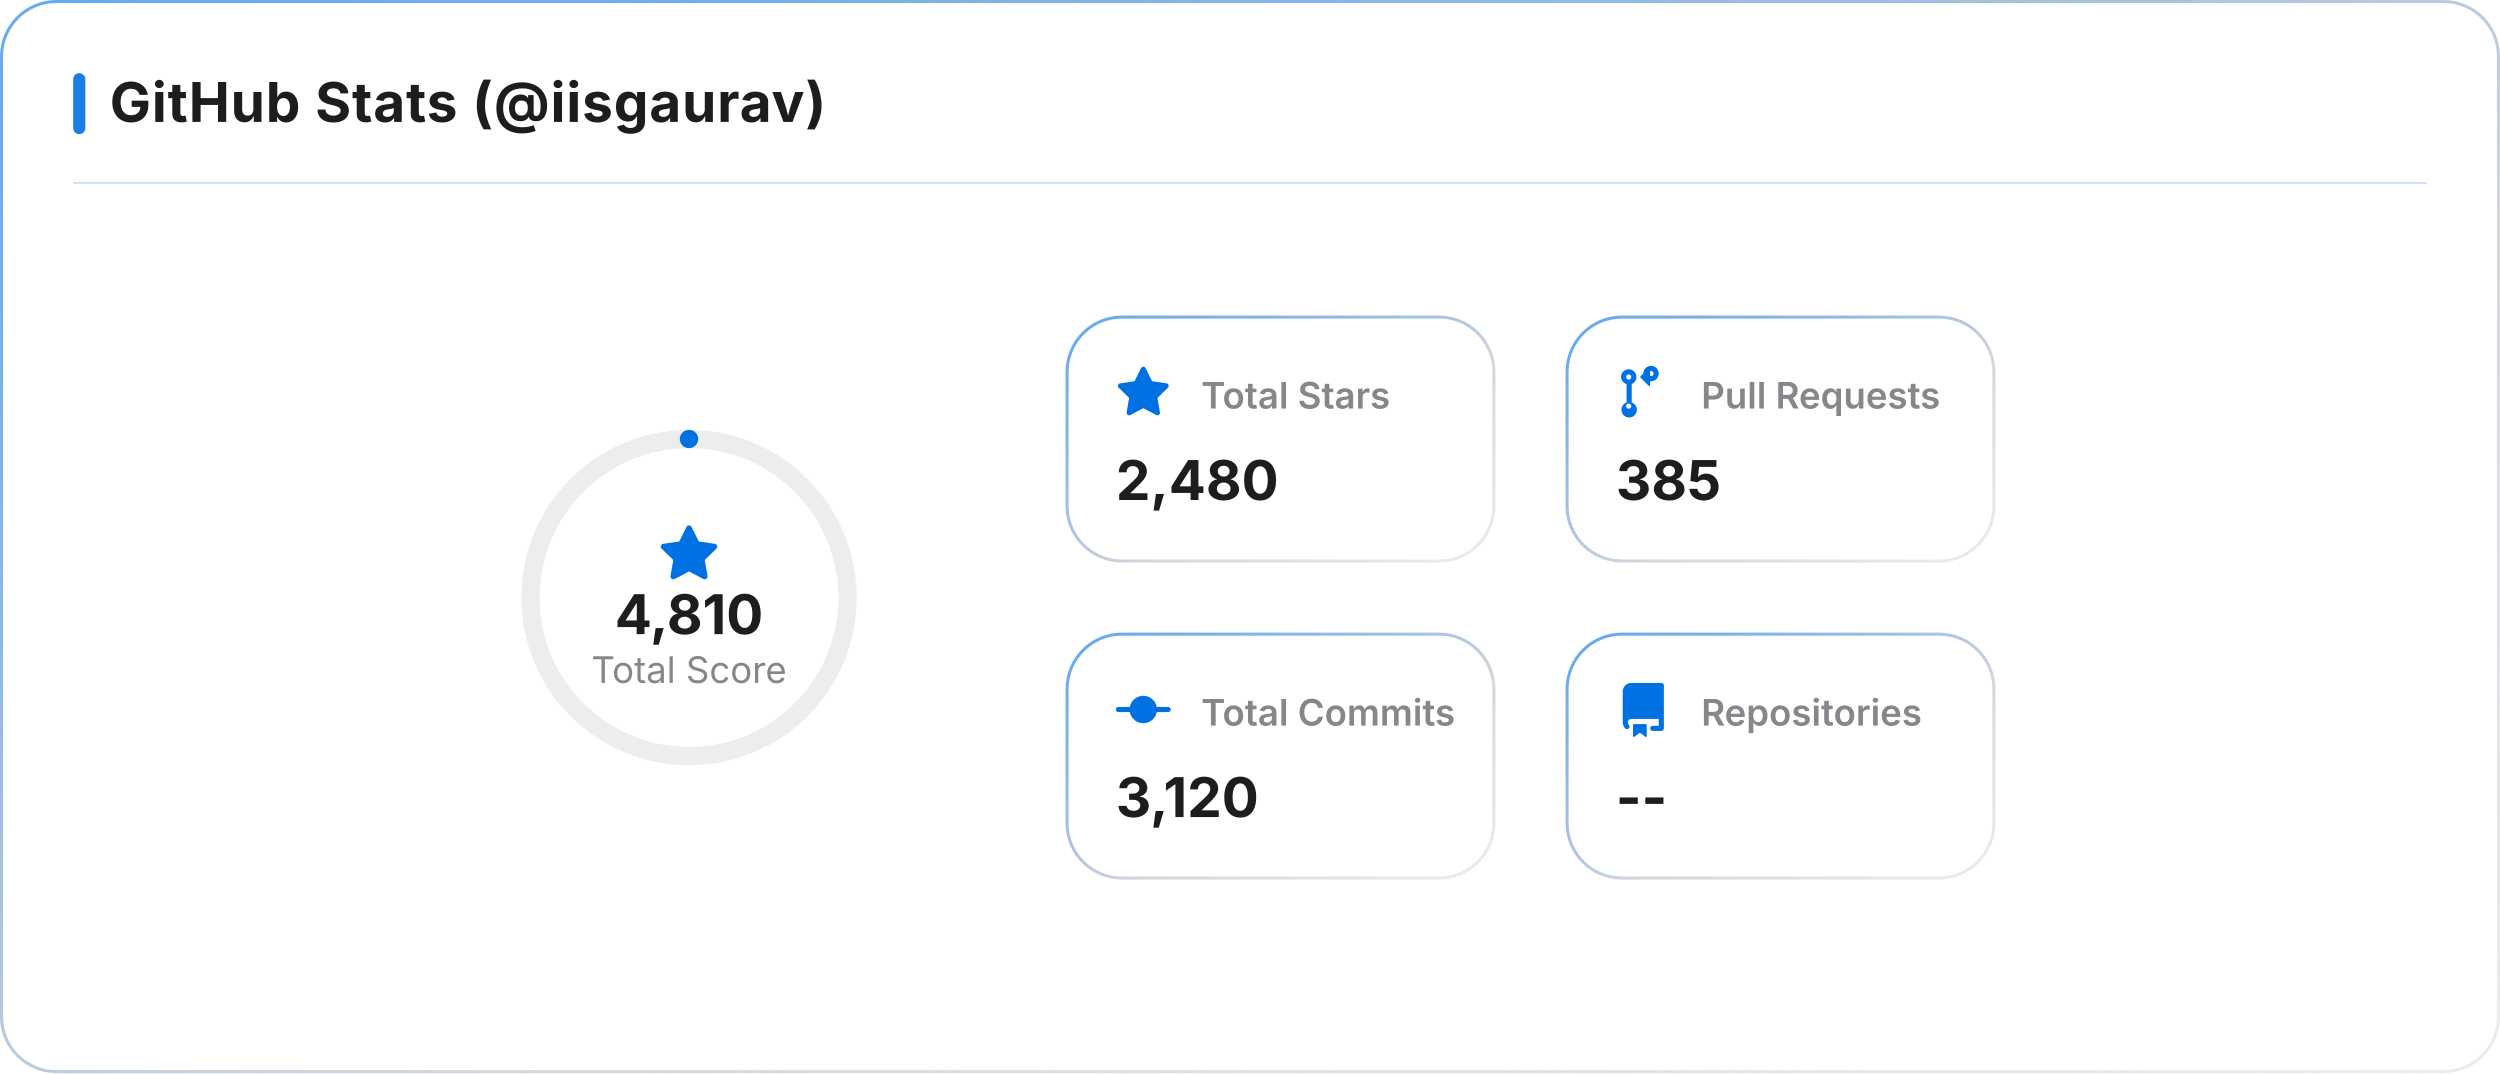
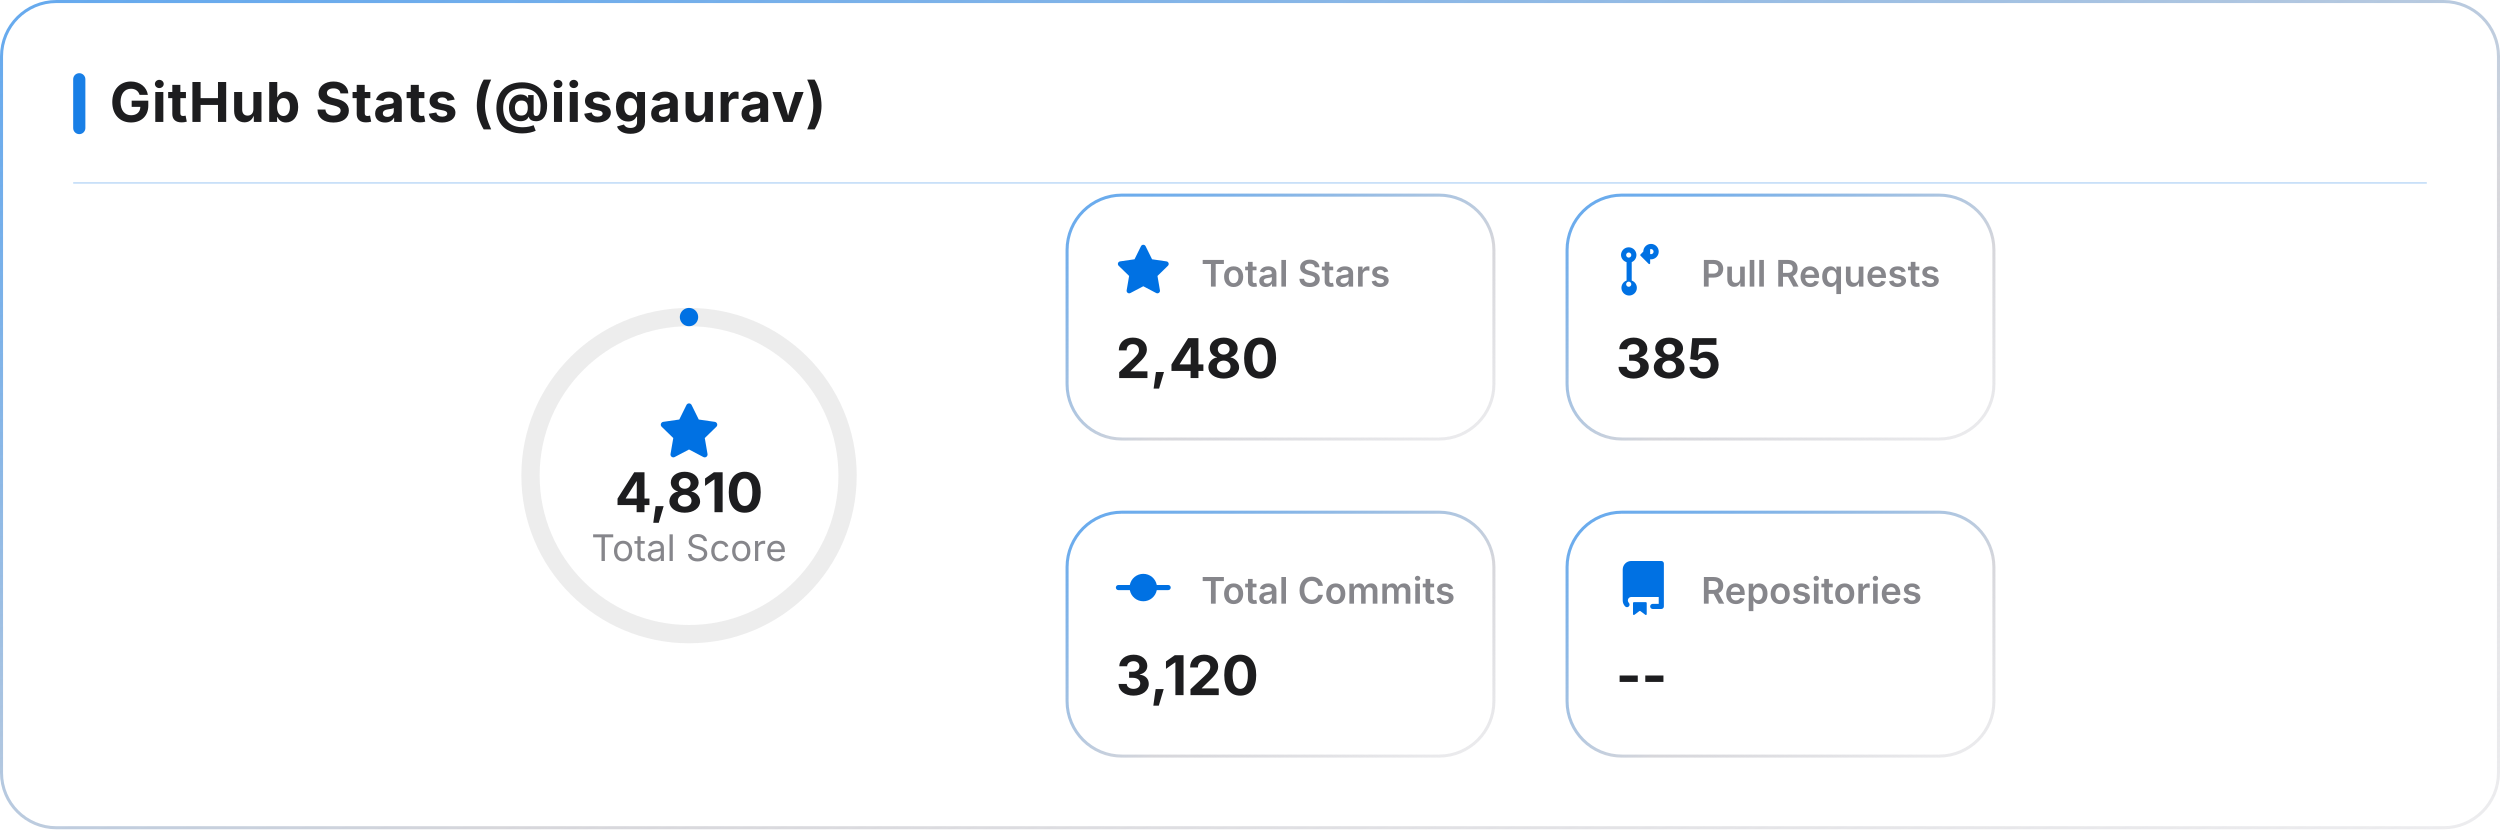
- <svg xmlns="http://www.w3.org/2000/svg" width="820" height="352" viewBox="0 0 820 352" role="img">
+ <svg xmlns="http://www.w3.org/2000/svg" width="820" height="272" viewBox="0 0 820 272" role="img">
  <defs>
    <linearGradient id="pf-progress-grad" x1="0%" y1="0%" x2="100%" y2="0%">
      <stop offset="0%" stop-color="#0071E3" stop-opacity="0.75" />
      <stop offset="70%" stop-color="#0071E3" />
      <stop offset="100%" stop-color="#AF52DE" stop-opacity="0.9" />
    </linearGradient>
    <linearGradient id="pf-card-border" x1="0%" y1="0%" x2="100%" y2="100%">
      <stop offset="0%" stop-color="#0071E3" stop-opacity="0.6" />
      <stop offset="60%" stop-color="#D2D2D7" stop-opacity="0.9" />
      <stop offset="100%" stop-color="#D2D2D7" stop-opacity="0.4" />
    </linearGradient>
    <linearGradient id="pf-card-bg" x1="0%" y1="0%" x2="0%" y2="100%">
      <stop offset="0%" stop-color="#FFFFFF" stop-opacity="0.95" />
      <stop offset="100%" stop-color="#FFFFFF" stop-opacity="0.8" />
    </linearGradient>
    <linearGradient id="pf-card-gradient" x1="0%" y1="0%" x2="100%" y2="0%">
      <stop offset="0%" stop-color="#3b0918" />
      <stop offset="50%" stop-color="#1e1333" />
      <stop offset="100%" stop-color="#091629" />
    </linearGradient>
    <linearGradient id="pf-track-bg" x1="0%" y1="0%" x2="100%" y2="0%">
      <stop offset="0%" stop-color="#86868B" stop-opacity="0.15" />
      <stop offset="100%" stop-color="#86868B" stop-opacity="0.08" />
    </linearGradient>
    <linearGradient id="pf-badge-0" x1="0%" y1="0%" x2="100%" y2="100%">
      <stop offset="0%" stop-color="#3B82F6" stop-opacity="0.25" />
      <stop offset="100%" stop-color="#3B82F6" stop-opacity="0.1" />
    </linearGradient>
    <linearGradient id="pf-badge-1" x1="0%" y1="0%" x2="100%" y2="100%">
      <stop offset="0%" stop-color="#10B981" stop-opacity="0.25" />
      <stop offset="100%" stop-color="#10B981" stop-opacity="0.1" />
    </linearGradient>
    <linearGradient id="pf-badge-2" x1="0%" y1="0%" x2="100%" y2="100%">
      <stop offset="0%" stop-color="#8B5CF6" stop-opacity="0.25" />
      <stop offset="100%" stop-color="#8B5CF6" stop-opacity="0.1" />
    </linearGradient>
    <linearGradient id="pf-badge-3" x1="0%" y1="0%" x2="100%" y2="100%">
      <stop offset="0%" stop-color="#F59E0B" stop-opacity="0.25" />
      <stop offset="100%" stop-color="#F59E0B" stop-opacity="0.1" />
    </linearGradient>
    <linearGradient id="pf-badge-4" x1="0%" y1="0%" x2="100%" y2="100%">
      <stop offset="0%" stop-color="#EF4444" stop-opacity="0.25" />
      <stop offset="100%" stop-color="#EF4444" stop-opacity="0.1" />
    </linearGradient>
    <linearGradient id="pf-badge-5" x1="0%" y1="0%" x2="100%" y2="100%">
      <stop offset="0%" stop-color="#06B6D4" stop-opacity="0.25" />
      <stop offset="100%" stop-color="#06B6D4" stop-opacity="0.1" />
    </linearGradient>
    <linearGradient id="pf-badge-6" x1="0%" y1="0%" x2="100%" y2="100%">
      <stop offset="0%" stop-color="#EC4899" stop-opacity="0.25" />
      <stop offset="100%" stop-color="#EC4899" stop-opacity="0.1" />
    </linearGradient>
    <linearGradient id="pf-badge-7" x1="0%" y1="0%" x2="100%" y2="100%">
      <stop offset="0%" stop-color="#84CC16" stop-opacity="0.25" />
      <stop offset="100%" stop-color="#84CC16" stop-opacity="0.1" />
    </linearGradient>
  </defs>
-   <svg x="0" y="0" width="820" height="352" viewBox="0 0 820 352" fill="none" role="group">
-     <rect x="0.5" y="0.5" width="819" height="351" fill="url(#pf-card-bg)" stroke="url(#pf-card-border)" stroke-width="1" rx="18" />
+   <svg x="0" y="0" width="820" height="272" viewBox="0 0 820 272" fill="none" role="group">
+     <rect x="0.5" y="0.5" width="819" height="271" fill="url(#pf-card-bg)" stroke="url(#pf-card-border)" stroke-width="1" rx="18" />
    <rect x="24" y="24" width="4" height="20" rx="2" fill="#0071E3" opacity="0.9" />
    <text x="36" y="40" font-family="-apple-system, BlinkMacSystemFont, 'SF Pro Text', sans-serif" font-size="18" font-weight="700" fill="#1D1D1F" letter-spacing="0.3">GitHub Stats (@iisgaurav)</text>
    <line x1="24" y1="60" x2="796" y2="60" stroke="#0071E3" stroke-width="0.5" stroke-opacity="0.25" />
    <g>
-       <circle cx="226.0" cy="196.0" r="52.0" fill="none" stroke="#86868B" stroke-width="6" stroke-opacity="0.15" />
-       <circle cx="226.0" cy="196.0" r="52.0" fill="none" stroke="#0071E3" stroke-width="6" stroke-dasharray="326.725" stroke-dashoffset="326.725" transform="rotate(-90 226.0 196.0)" stroke-linecap="round">
+       <circle cx="226.0" cy="156.0" r="52.0" fill="none" stroke="#86868B" stroke-width="6" stroke-opacity="0.15" />
+       <circle cx="226.0" cy="156.0" r="52.0" fill="none" stroke="#0071E3" stroke-width="6" stroke-dasharray="326.725" stroke-dashoffset="326.725" transform="rotate(-90 226.0 156.0)" stroke-linecap="round">
        <animate attributeName="stroke-dashoffset" from="326.725" to="0.0" dur="1s" fill="freeze" calcMode="spline" keySplines="0.4 0 0.2 1" />
      </circle>
-       <svg x="216.0" y="172.0" width="20" height="20" viewBox="0 0 16 16" fill="#0071E3">
+       <svg x="216.0" y="132.0" width="20" height="20" viewBox="0 0 16 16" fill="#0071E3">
        <path d="M8 .25a.75.75 0 01.673.418l1.882 3.815 4.21.612a.75.75 0 01.416 1.279l-3.046 2.97.719 4.192a.75.75 0 01-1.088.791L8 12.347l-3.766 1.98a.75.75 0 01-1.088-.79l.72-4.194L.818 6.374a.75.75 0 01.416-1.28l4.21-.611L7.327.668A.75.75 0 018 .25z" />
      </svg>
-       <text x="226.0" y="208.0" font-family="-apple-system, BlinkMacSystemFont, 'SF Pro Text', sans-serif" font-size="18" font-weight="700" fill="#1D1D1F" text-anchor="middle">4,810</text>
-       <text x="226.0" y="224.0" font-family="-apple-system, BlinkMacSystemFont, 'SF Pro Text', sans-serif" font-size="12" fill="#86868B" text-anchor="middle">Total Score</text>
+       <text x="226.0" y="168.0" font-family="-apple-system, BlinkMacSystemFont, 'SF Pro Text', sans-serif" font-size="18" font-weight="700" fill="#1D1D1F" text-anchor="middle">4,810</text>
+       <text x="226.0" y="184.0" font-family="-apple-system, BlinkMacSystemFont, 'SF Pro Text', sans-serif" font-size="12" fill="#86868B" text-anchor="middle">Total Score</text>
    </g>
    <g>
-       <rect x="350" y="104" width="140" height="80" fill="url(#pf-card-bg)" stroke="url(#pf-card-border)" stroke-width="1" rx="18" />
-       <svg x="366" y="120" width="18" height="18" viewBox="0 0 16 16" fill="#0071E3">
+       <rect x="350" y="64" width="140" height="80" fill="url(#pf-card-bg)" stroke="url(#pf-card-border)" stroke-width="1" rx="18" />
+       <svg x="366" y="80" width="18" height="18" viewBox="0 0 16 16" fill="#0071E3">
        <path d="M8 .25a.75.75 0 01.673.418l1.882 3.815 4.21.612a.75.75 0 01.416 1.279l-3.046 2.97.719 4.192a.75.75 0 01-1.088.791L8 12.347l-3.766 1.98a.75.75 0 01-1.088-.79l.72-4.194L.818 6.374a.75.75 0 01.416-1.28l4.21-.611L7.327.668A.75.75 0 018 .25z" />
      </svg>
-       <text x="394" y="134" font-family="-apple-system, BlinkMacSystemFont, 'SF Pro Text', sans-serif" font-size="12" fill="#86868B" font-weight="600">Total Stars</text>
-       <text x="366" y="164" font-family="-apple-system, BlinkMacSystemFont, 'SF Pro Text', sans-serif" font-size="18" font-weight="700" fill="#1D1D1F">2,480</text>
+       <text x="394" y="94" font-family="-apple-system, BlinkMacSystemFont, 'SF Pro Text', sans-serif" font-size="12" fill="#86868B" font-weight="600">Total Stars</text>
+       <text x="366" y="124" font-family="-apple-system, BlinkMacSystemFont, 'SF Pro Text', sans-serif" font-size="18" font-weight="700" fill="#1D1D1F">2,480</text>
    </g>
    <g>
-       <rect x="514" y="104" width="140" height="80" fill="url(#pf-card-bg)" stroke="url(#pf-card-border)" stroke-width="1" rx="18" />
-       <svg x="530" y="120" width="18" height="18" viewBox="0 0 16 16" fill="#0071E3">
+       <rect x="514" y="64" width="140" height="80" fill="url(#pf-card-bg)" stroke="url(#pf-card-border)" stroke-width="1" rx="18" />
+       <svg x="530" y="80" width="18" height="18" viewBox="0 0 16 16" fill="#0071E3">
        <path d="M7.177 3.073L9.573.677A.25.25 0 0110 .854v4.792a.25.25 0 01-.427.177L7.177 3.427a.25.25 0 010-.354zM3.75 2.5a.75.75 0 100 1.5.75.75 0 000-1.5zm-2.25.75a2.25 2.25 0 113.125 2.066v5.368a2.25 2.25 0 11-1.5 0V5.316A2.25 2.25 0 011.5 3.25zm2.25 9.25a.75.75 0 100-1.5.75.75 0 000 1.5zm6.5-12.5a2.25 2.25 0 110 4.5 2.25 2.25 0 010-4.5zm0 1.5a.75.75 0 100 1.5.75.75 0 000-1.5z" />
      </svg>
-       <text x="558" y="134" font-family="-apple-system, BlinkMacSystemFont, 'SF Pro Text', sans-serif" font-size="12" fill="#86868B" font-weight="600">Pull Requests</text>
-       <text x="530" y="164" font-family="-apple-system, BlinkMacSystemFont, 'SF Pro Text', sans-serif" font-size="18" font-weight="700" fill="#1D1D1F">385</text>
+       <text x="558" y="94" font-family="-apple-system, BlinkMacSystemFont, 'SF Pro Text', sans-serif" font-size="12" fill="#86868B" font-weight="600">Pull Requests</text>
+       <text x="530" y="124" font-family="-apple-system, BlinkMacSystemFont, 'SF Pro Text', sans-serif" font-size="18" font-weight="700" fill="#1D1D1F">385</text>
    </g>
    <g>
-       <rect x="350" y="208" width="140" height="80" fill="url(#pf-card-bg)" stroke="url(#pf-card-border)" stroke-width="1" rx="18" />
-       <svg x="366" y="224" width="18" height="18" viewBox="0 0 16 16" fill="#0071E3">
+       <rect x="350" y="168" width="140" height="80" fill="url(#pf-card-bg)" stroke="url(#pf-card-border)" stroke-width="1" rx="18" />
+       <svg x="366" y="184" width="18" height="18" viewBox="0 0 16 16" fill="#0071E3">
        <path d="M10.5 7.75a2.5 2.5 0 11-5 0 2.5 2.5 0 015 0zm1.43.75a4.002 4.002 0 01-7.86 0H.75a.75.75 0 110-1.5h3.32a4.001 4.001 0 017.86 0h3.32a.75.75 0 110 1.5h-3.32z" />
      </svg>
-       <text x="394" y="238" font-family="-apple-system, BlinkMacSystemFont, 'SF Pro Text', sans-serif" font-size="12" fill="#86868B" font-weight="600">Total Commits</text>
-       <text x="366" y="268" font-family="-apple-system, BlinkMacSystemFont, 'SF Pro Text', sans-serif" font-size="18" font-weight="700" fill="#1D1D1F">3,120</text>
+       <text x="394" y="198" font-family="-apple-system, BlinkMacSystemFont, 'SF Pro Text', sans-serif" font-size="12" fill="#86868B" font-weight="600">Total Commits</text>
+       <text x="366" y="228" font-family="-apple-system, BlinkMacSystemFont, 'SF Pro Text', sans-serif" font-size="18" font-weight="700" fill="#1D1D1F">3,120</text>
    </g>
    <g>
-       <rect x="514" y="208" width="140" height="80" fill="url(#pf-card-bg)" stroke="url(#pf-card-border)" stroke-width="1" rx="18" />
-       <svg x="530" y="224" width="18" height="18" viewBox="0 0 16 16" fill="#0071E3">
+       <rect x="514" y="168" width="140" height="80" fill="url(#pf-card-bg)" stroke="url(#pf-card-border)" stroke-width="1" rx="18" />
+       <svg x="530" y="184" width="18" height="18" viewBox="0 0 16 16" fill="#0071E3">
        <path d="M2 2.5A2.5 2.5 0 014.5 0h8.75a.75.75 0 01.75.75v12.5a.75.75 0 01-.75.75h-2.5a.75.75 0 110-1.5h1.75v-2h-8a1 1 0 00-.714 1.7.75.75 0 01-1.072 1.05A2.495 2.495 0 012 11.5v-9zm10.5-1V9h-8c-.356 0-.694.074-1 .208V2.5a1 1 0 011-1h8zM5 12.25v3.25a.25.25 0 00.4.2l1.45-1.087a.25.25 0 01.3 0L8.6 15.7a.25.25 0 00.4-.2v-3.25a.25.25 0 00-.25-.25h-3.5a.25.25 0 00-.25.25z" />
      </svg>
-       <text x="558" y="238" font-family="-apple-system, BlinkMacSystemFont, 'SF Pro Text', sans-serif" font-size="12" fill="#86868B" font-weight="600">Repositories</text>
-       <text x="530" y="268" font-family="-apple-system, BlinkMacSystemFont, 'SF Pro Text', sans-serif" font-size="18" font-weight="700" fill="#1D1D1F">--</text>
+       <text x="558" y="198" font-family="-apple-system, BlinkMacSystemFont, 'SF Pro Text', sans-serif" font-size="12" fill="#86868B" font-weight="600">Repositories</text>
+       <text x="530" y="228" font-family="-apple-system, BlinkMacSystemFont, 'SF Pro Text', sans-serif" font-size="18" font-weight="700" fill="#1D1D1F">--</text>
    </g>
  </svg>
</svg>
